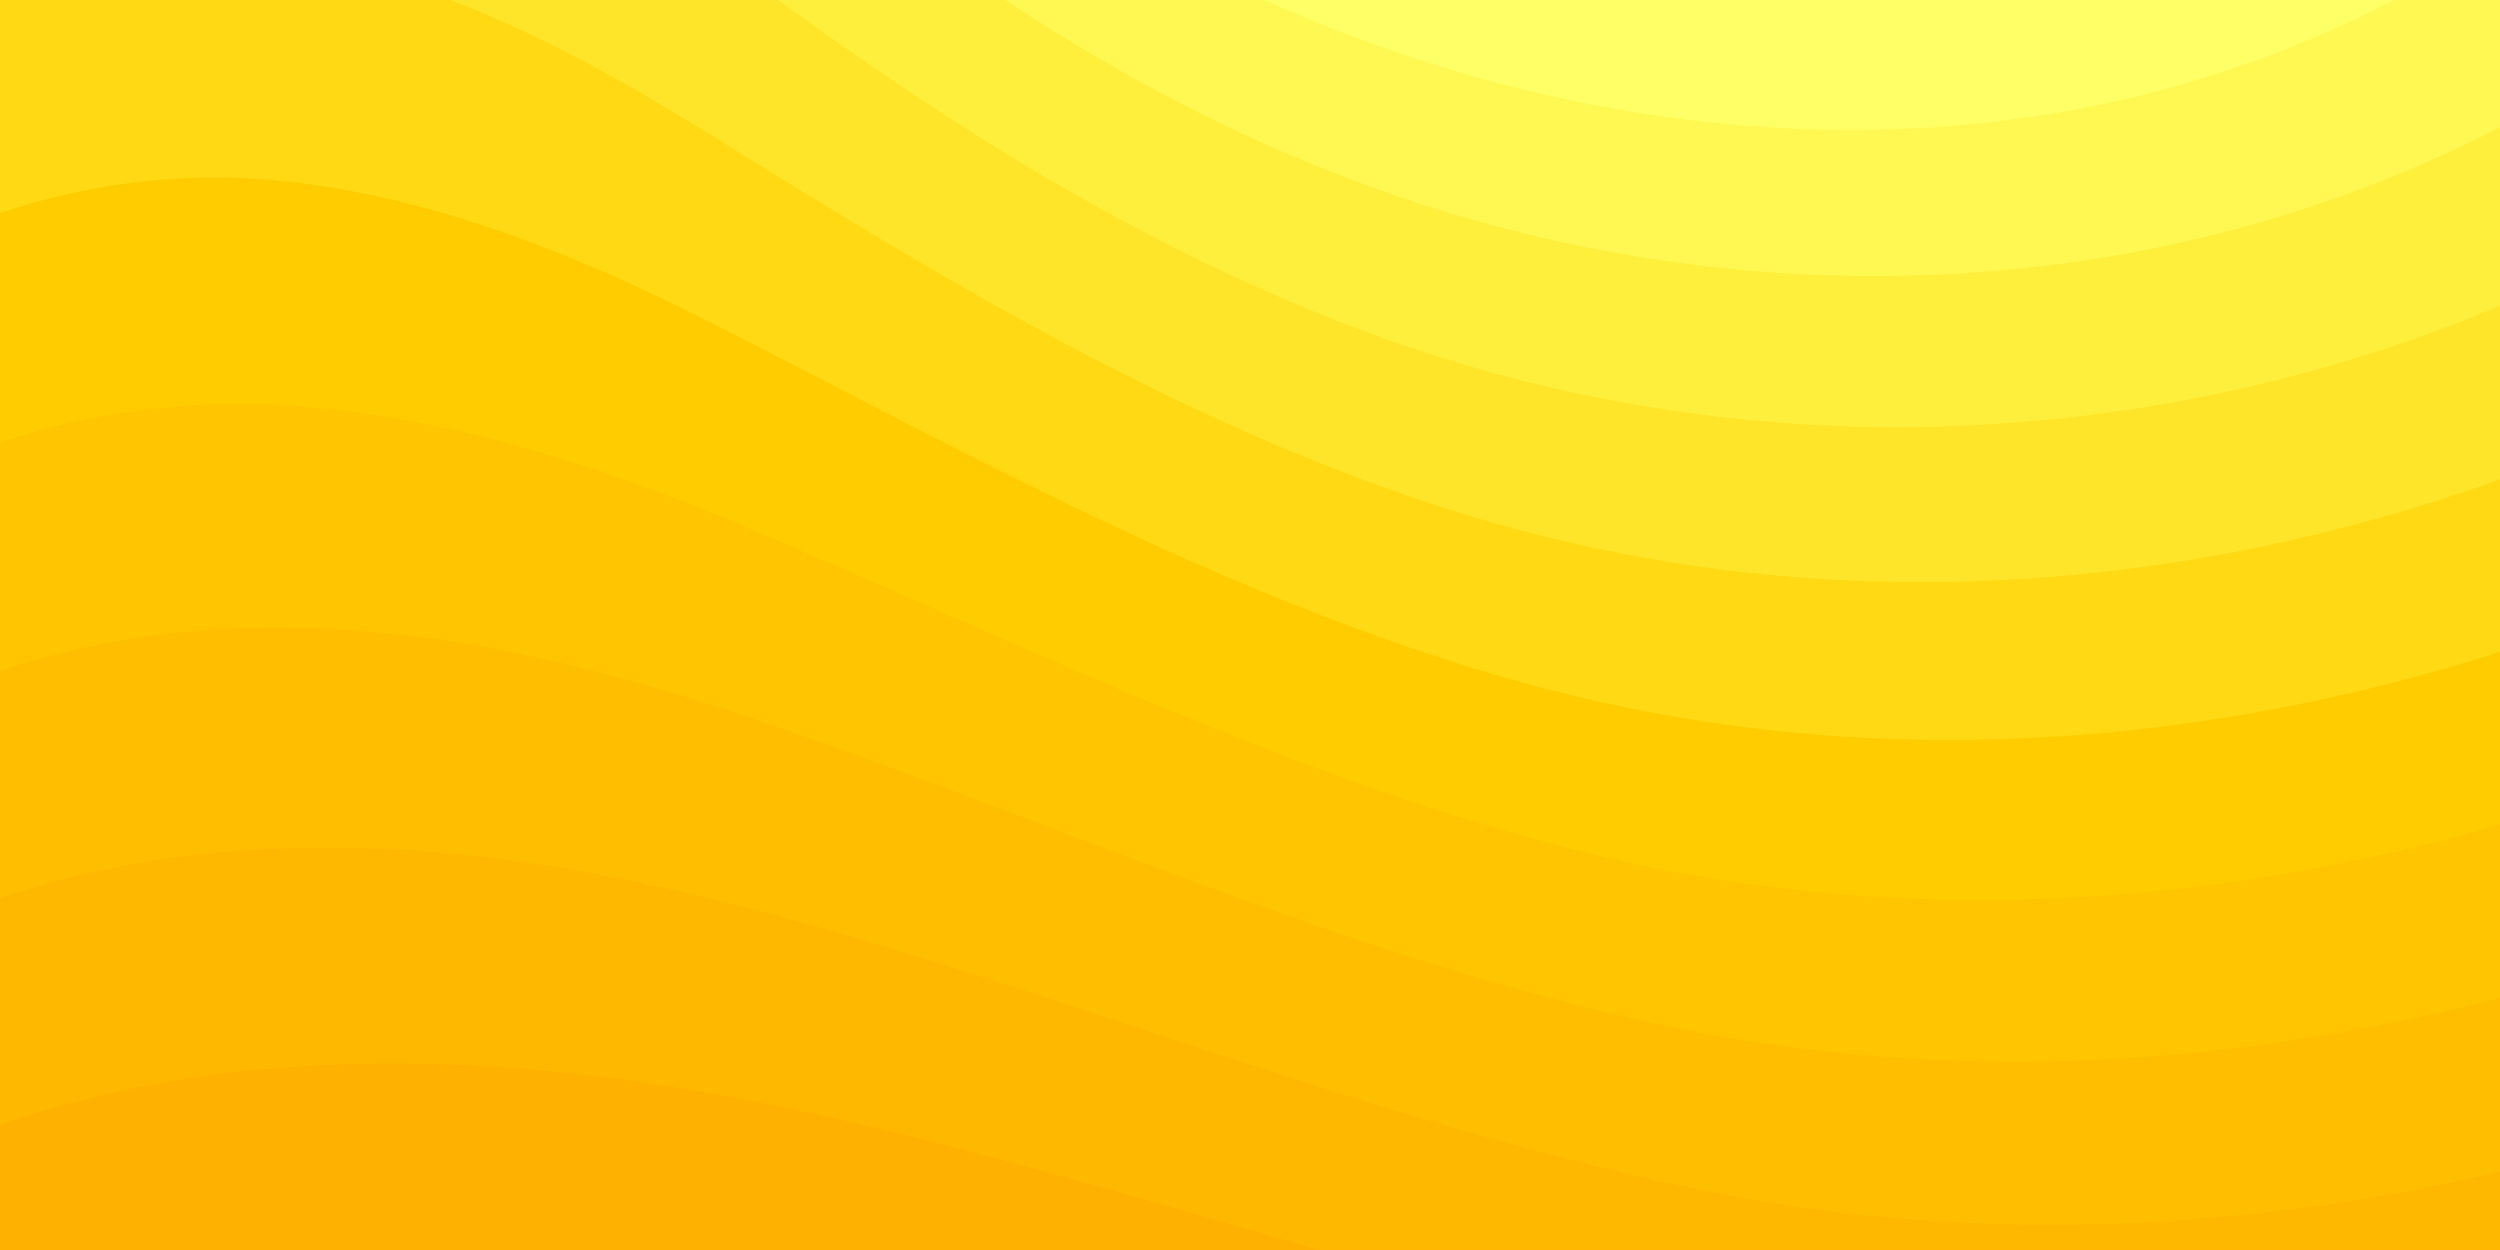
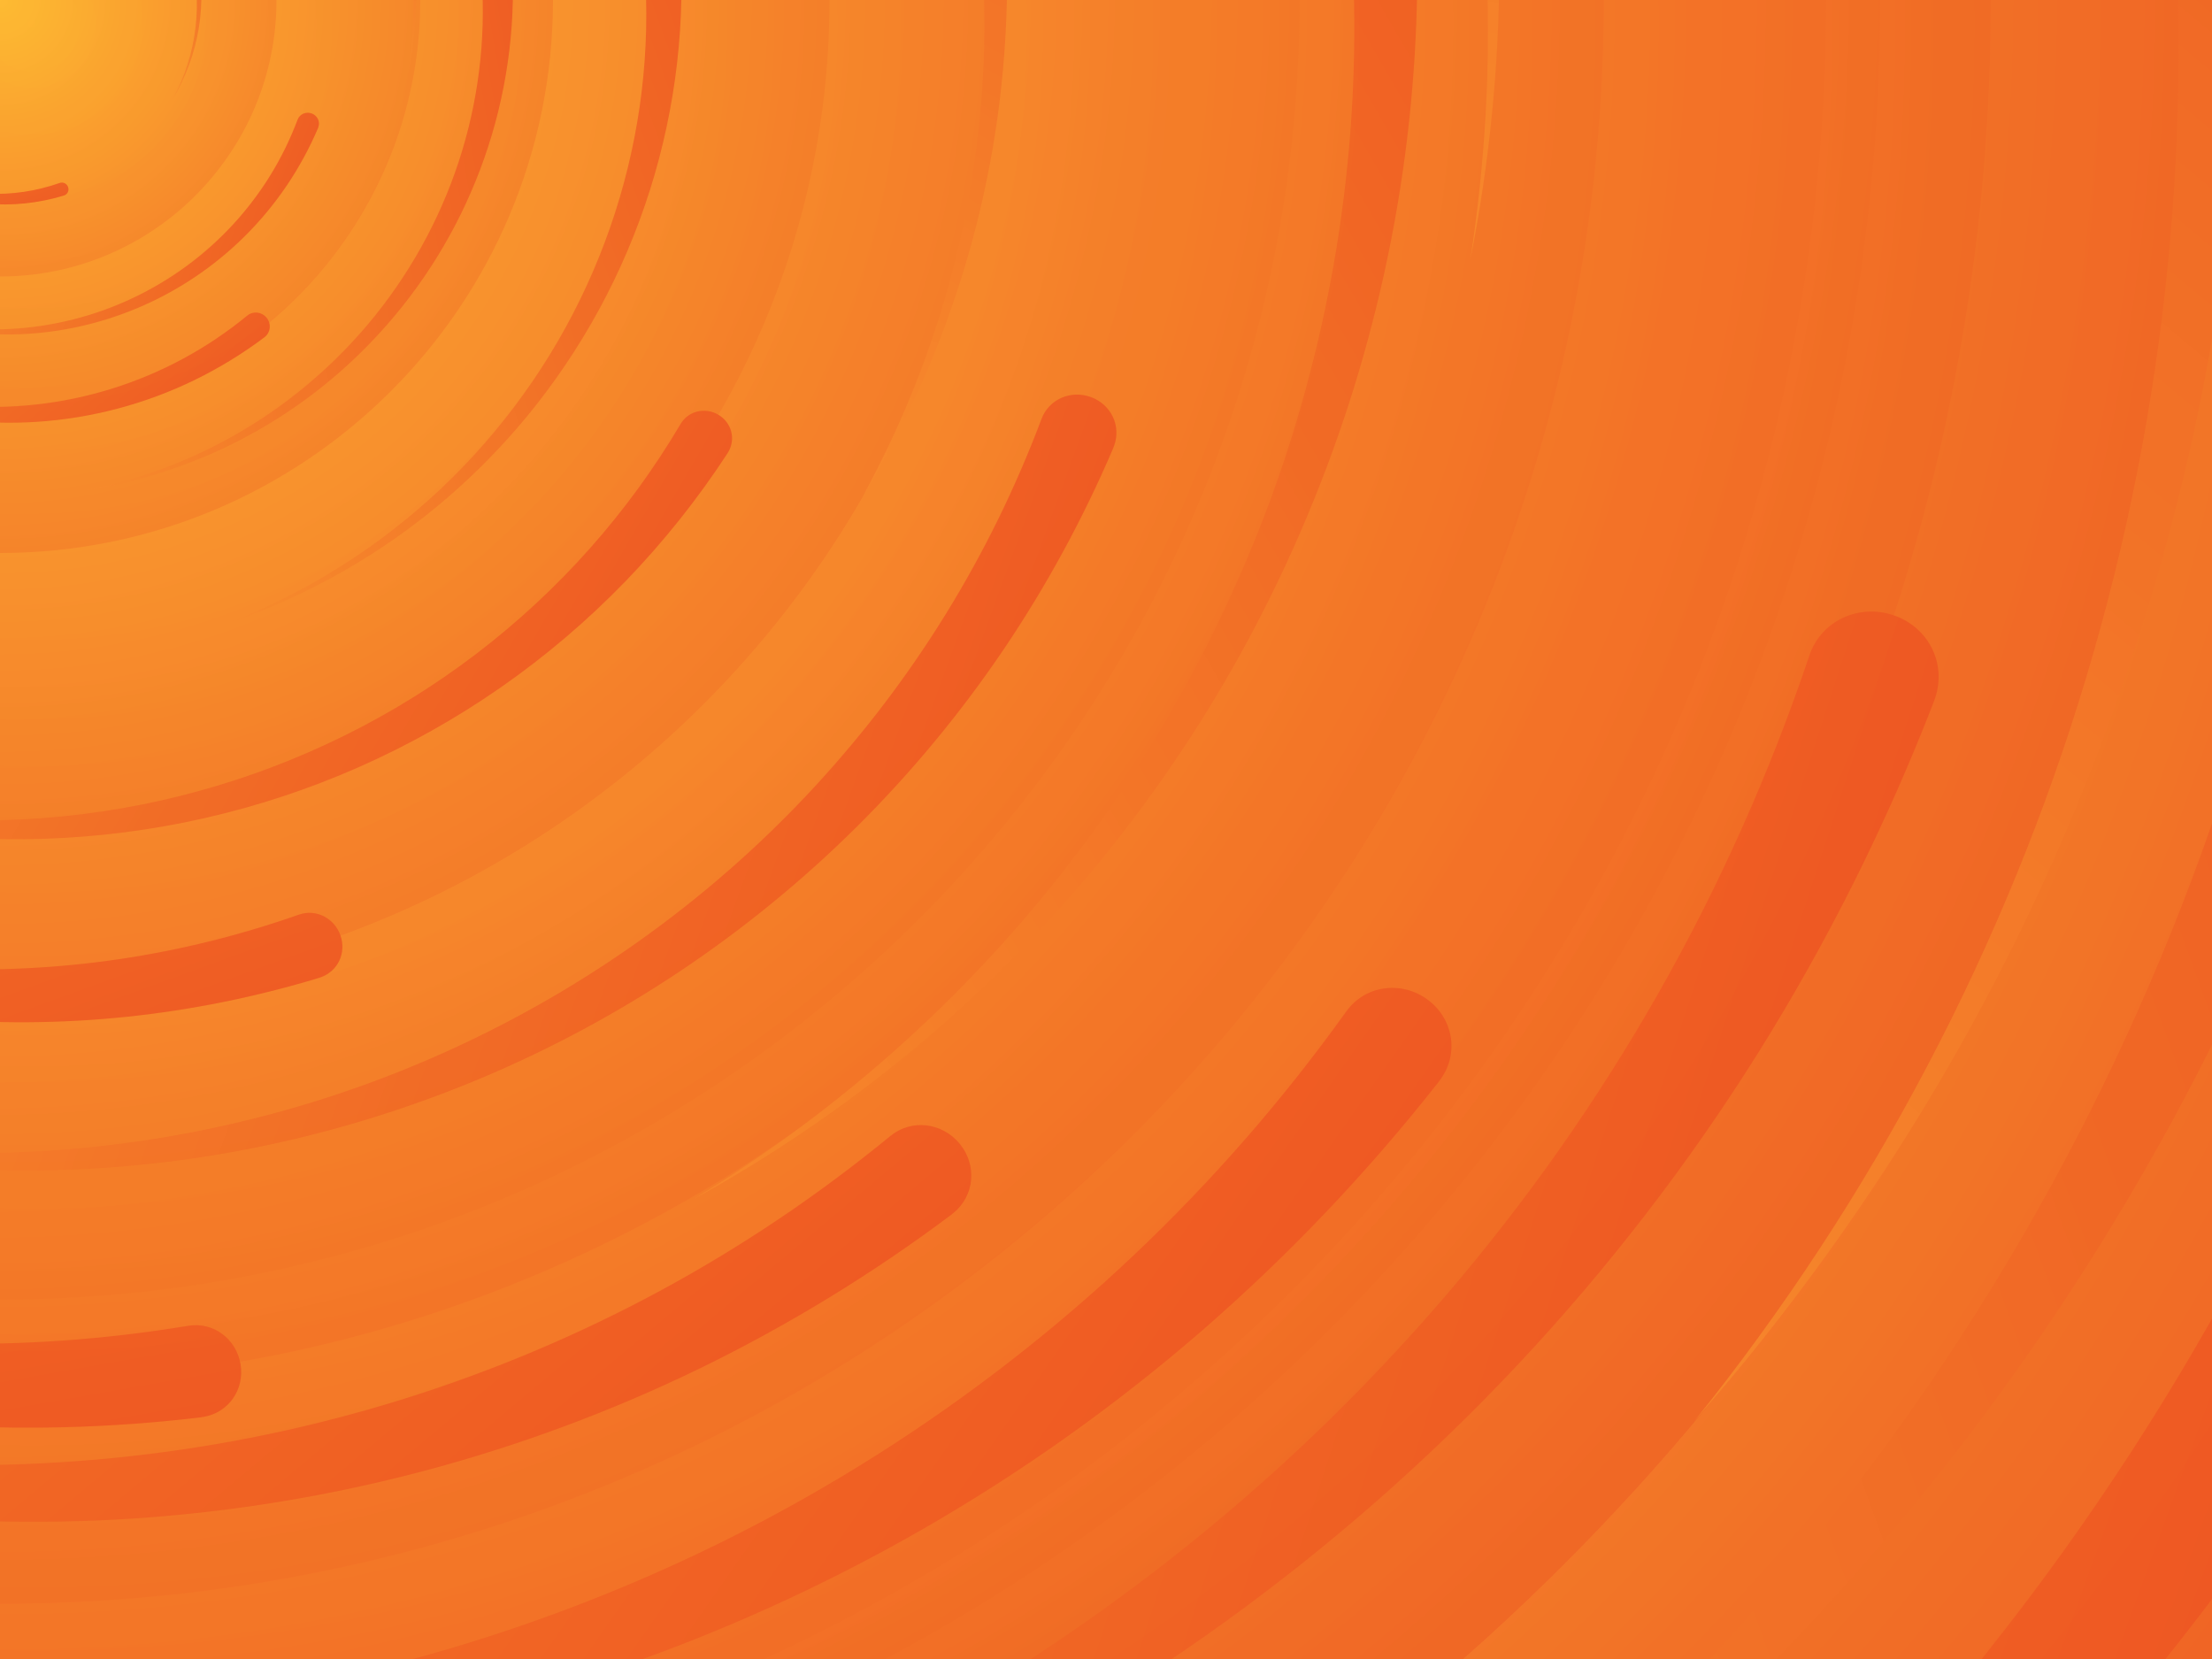
- <svg xmlns="http://www.w3.org/2000/svg" width="100%" height="100%" viewBox="0 0 1600 800">
-   <rect fill="#ffaa00" width="1600" height="800" />
-   <g fill-opacity="1">
-     <path fill="#ffb100" d="M486 705.8c-109.3-21.8-223.4-32.2-335.3-19.4C99.5 692.1 49 703 0 719.8V800h843.8c-115.9-33.2-230.8-68.1-347.6-92.2C492.8 707.1 489.4 706.5 486 705.8z" />
-     <path fill="#ffb800" d="M1600 0H0v719.8c49-16.8 99.5-27.8 150.7-33.5c111.9-12.7 226-2.4 335.3 19.4c3.4 0.7 6.8 1.4 10.2 2c116.8 24 231.7 59 347.6 92.2H1600V0z" />
-     <path fill="#ffbe00" d="M478.4 581c3.2 0.8 6.4 1.7 9.5 2.5c196.2 52.5 388.7 133.5 593.5 176.6c174.2 36.6 349.5 29.2 518.6-10.2V0H0v574.9c52.3-17.6 106.5-27.7 161.1-30.9C268.4 537.4 375.7 554.2 478.4 581z" />
-     <path fill="#ffc500" d="M0 0v429.4c55.6-18.4 113.5-27.3 171.4-27.7c102.8-0.8 203.2 22.7 299.3 54.5c3 1 5.9 2 8.9 3c183.6 62 365.7 146.1 562.4 192.1c186.7 43.7 376.3 34.4 557.9-12.6V0H0z" />
-     <path fill="#ffcc00" d="M181.8 259.4c98.2 6 191.9 35.2 281.3 72.1c2.8 1.1 5.5 2.3 8.3 3.4c171 71.6 342.7 158.5 531.3 207.7c198.8 51.8 403.4 40.8 597.3-14.8V0H0v283.2C59 263.6 120.6 255.7 181.8 259.4z" />
-     <path fill="#ffd914" d="M1600 0H0v136.3c62.3-20.9 127.7-27.5 192.2-19.2c93.6 12.1 180.5 47.7 263.3 89.6c2.6 1.3 5.1 2.6 7.7 3.9c158.4 81.1 319.7 170.9 500.3 223.2c210.5 61 430.8 49 636.6-16.6V0z" />
-     <path fill="#ffe529" d="M454.9 86.3C600.7 177 751.6 269.3 924.1 325c208.6 67.4 431.3 60.8 637.9-5.3c12.8-4.1 25.4-8.4 38.1-12.9V0H288.1c56 21.3 108.7 50.6 159.7 82C450.2 83.4 452.5 84.9 454.9 86.3z" />
-     <path fill="#ffef3d" d="M1600 0H498c118.1 85.8 243.5 164.5 386.8 216.2c191.8 69.2 400 74.7 595 21.1c40.8-11.2 81.1-25.2 120.3-41.7V0z" />
-     <path fill="#fff852" d="M1397.5 154.8c47.2-10.6 93.6-25.3 138.6-43.8c21.7-8.9 43-18.8 63.9-29.5V0H643.4c62.9 41.7 129.7 78.2 202.1 107.4C1020.4 178.1 1214.2 196.1 1397.5 154.8z" />
-     <path fill="#ffff66" d="M1315.3 72.4c75.3-12.6 148.9-37.1 216.8-72.4h-723C966.8 71 1144.7 101 1315.3 72.4z" />
+ <svg xmlns="http://www.w3.org/2000/svg" viewBox="0 0 2000 1500">
+   <rect fill="#ee5522" width="2000" height="1500" />
+   <defs>
+     <radialGradient id="a" gradientUnits="objectBoundingBox">
+       <stop offset="0" stop-color="#FB3" />
+       <stop offset="1" stop-color="#ee5522" />
+     </radialGradient>
+     <linearGradient id="b" gradientUnits="userSpaceOnUse" x1="0" y1="750" x2="1550" y2="750">
+       <stop offset="0" stop-color="#f7882b" />
+       <stop offset="1" stop-color="#ee5522" />
+     </linearGradient>
+     <path id="s" fill="url(#b)" d="M1549.2 51.6c-5.4 99.1-20.2 197.6-44.2 293.6c-24.1 96-57.4 189.4-99.3 278.6c-41.9 89.2-92.4 174.1-150.3 253.3c-58 79.2-123.4 152.6-195.1 219c-71.7 66.4-149.6 125.8-232.2 177.2c-82.7 51.4-170.1 94.7-260.7 129.1c-90.6 34.4-184.4 60-279.5 76.3C192.6 1495 96.1 1502 0 1500c96.1-2.1 191.8-13.3 285.4-33.6c93.6-20.2 185-49.5 272.5-87.2c87.6-37.7 171.3-83.8 249.6-137.3c78.4-53.5 151.5-114.5 217.9-181.7c66.5-67.2 126.4-140.7 178.6-218.9c52.3-78.3 96.9-161.4 133-247.9c36.1-86.5 63.8-176.2 82.6-267.6c18.8-91.4 28.6-184.4 29.6-277.4c0.3-27.6 23.2-48.7 50.8-48.4s49.5 21.8 49.2 49.5c0 0.7 0 1.3-0.1 2L1549.2 51.6z" />
+     <g id="g">
+       <use href="#s" transform="scale(0.12) rotate(60)" />
+       <use href="#s" transform="scale(0.2) rotate(10)" />
+       <use href="#s" transform="scale(0.25) rotate(40)" />
+       <use href="#s" transform="scale(0.3) rotate(-20)" />
+       <use href="#s" transform="scale(0.4) rotate(-30)" />
+       <use href="#s" transform="scale(0.5) rotate(20)" />
+       <use href="#s" transform="scale(0.6) rotate(60)" />
+       <use href="#s" transform="scale(0.7) rotate(10)" />
+       <use href="#s" transform="scale(0.835) rotate(-40)" />
+       <use href="#s" transform="scale(0.9) rotate(40)" />
+       <use href="#s" transform="scale(1.05) rotate(25)" />
+       <use href="#s" transform="scale(1.2) rotate(8)" />
+       <use href="#s" transform="scale(1.333) rotate(-60)" />
+       <use href="#s" transform="scale(1.45) rotate(-30)" />
+       <use href="#s" transform="scale(1.6) rotate(10)" />
+     </g>
+   </defs>
+   <g transform="rotate(0 0 0)">
+     <g transform="rotate(0 0 0)">
+       <circle fill="url(#a)" r="3000" />
+       <g opacity="0.5">
+         <circle fill="url(#a)" r="2000" />
+         <circle fill="url(#a)" r="1800" />
+         <circle fill="url(#a)" r="1700" />
+         <circle fill="url(#a)" r="1651" />
+         <circle fill="url(#a)" r="1450" />
+         <circle fill="url(#a)" r="1250" />
+         <circle fill="url(#a)" r="1175" />
+         <circle fill="url(#a)" r="900" />
+         <circle fill="url(#a)" r="750" />
+         <circle fill="url(#a)" r="500" />
+         <circle fill="url(#a)" r="380" />
+         <circle fill="url(#a)" r="250" />
+       </g>
+       <g transform="rotate(0 0 0)">
+         <use href="#g" transform="rotate(10)" />
+         <use href="#g" transform="rotate(120)" />
+         <use href="#g" transform="rotate(240)" />
+       </g>
+       <circle fill-opacity="0.1" fill="url(#a)" r="3000" />
+     </g>
  </g>
</svg>
